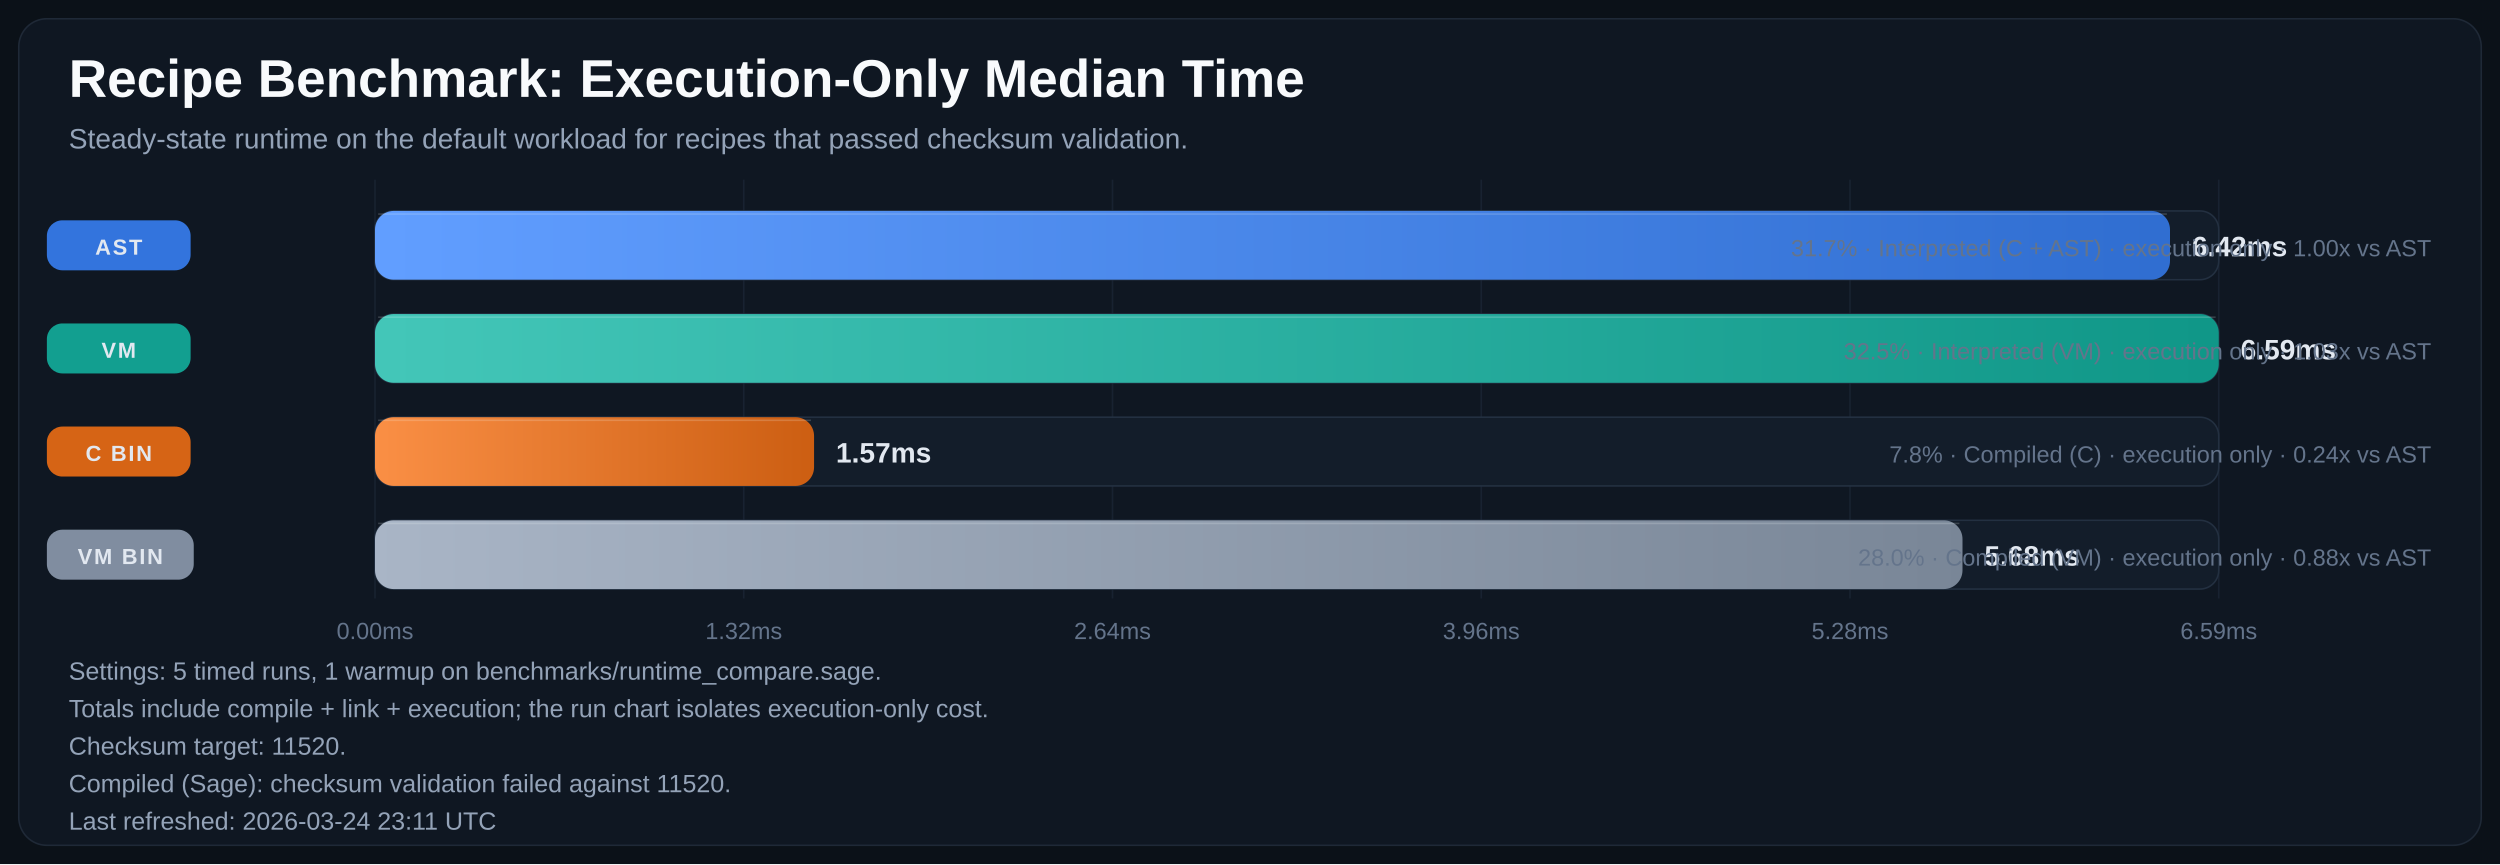
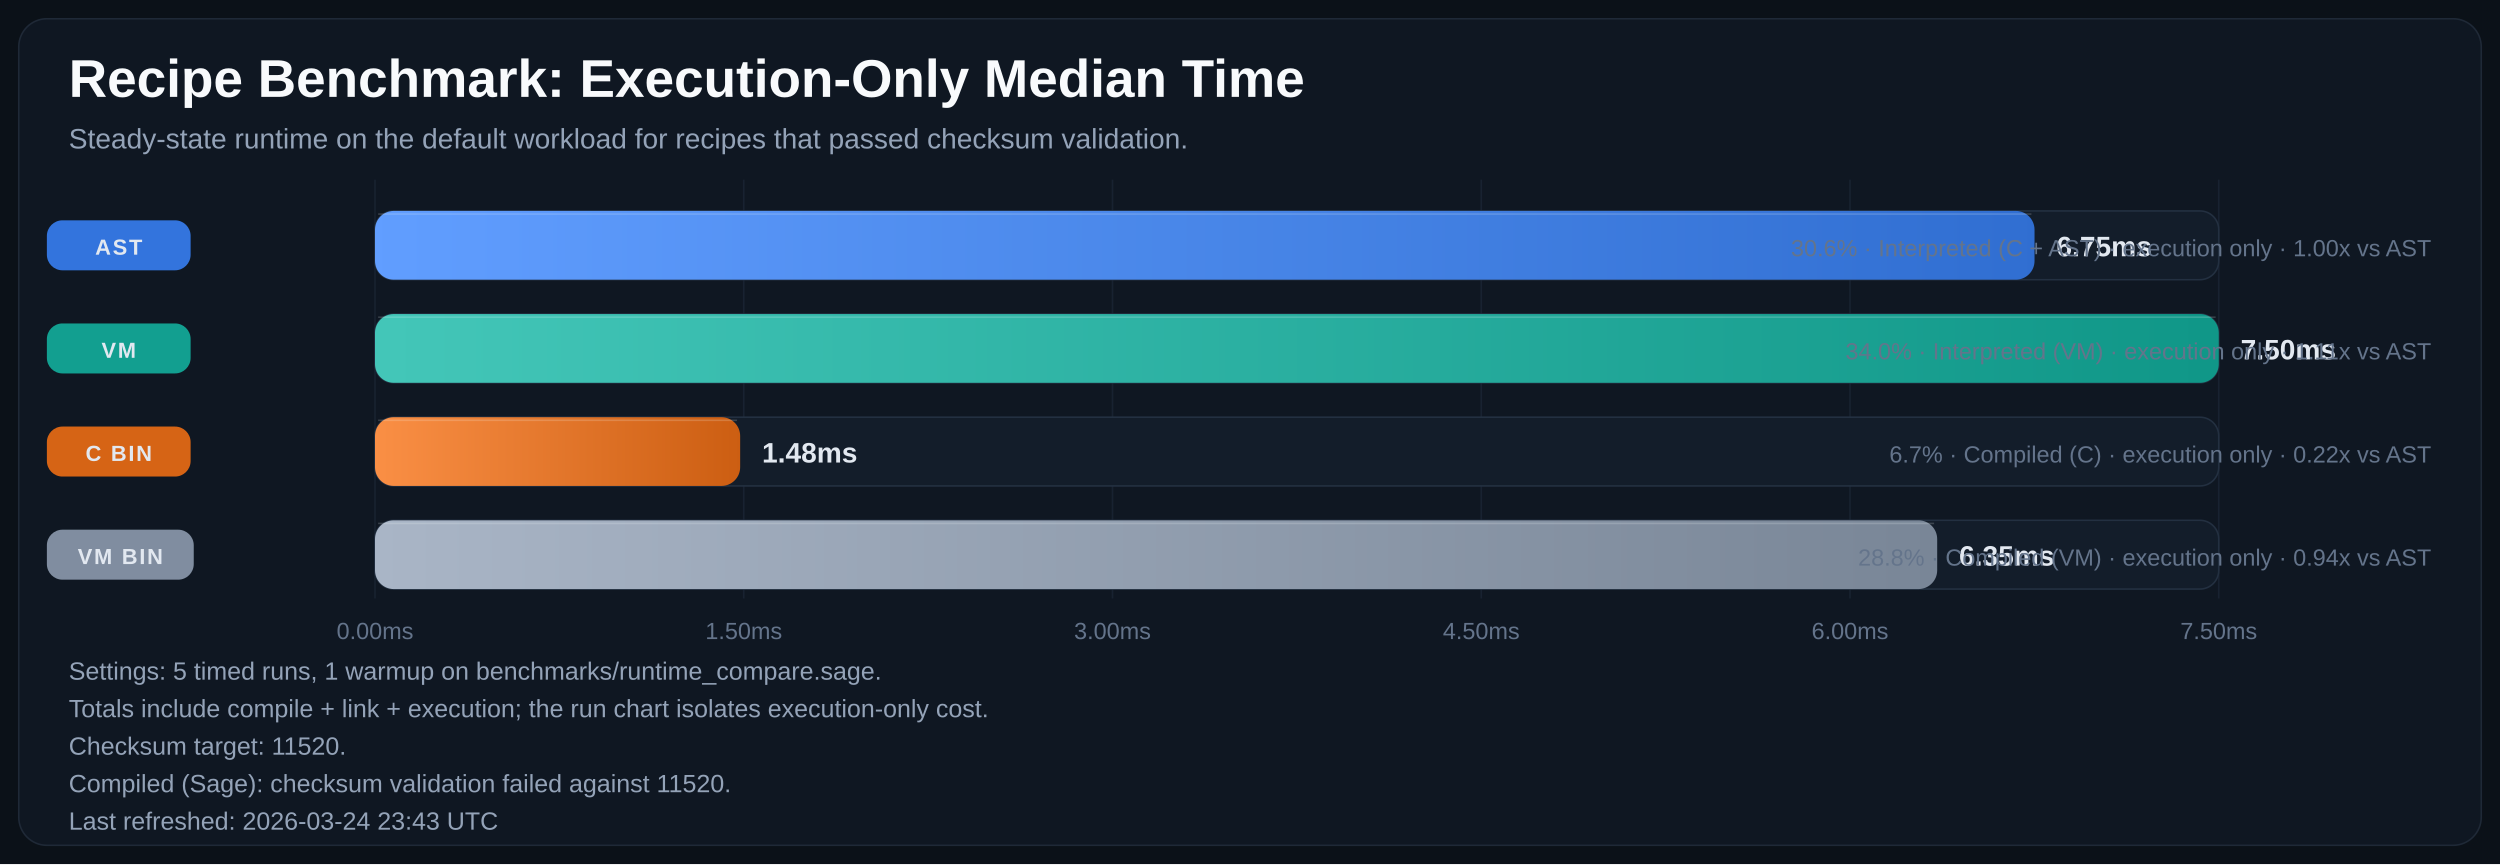
<svg xmlns="http://www.w3.org/2000/svg" width="1600" height="553" viewBox="0 0 1600 553" role="img" aria-labelledby="title desc">
  <defs>
    <linearGradient id="bar-gradient-0" x1="0%" y1="0%" x2="100%" y2="0%">
      <stop offset="0%" stop-color="#619EFF" />
      <stop offset="100%" stop-color="#306ED1" />
    </linearGradient>
    <linearGradient id="bar-gradient-1" x1="0%" y1="0%" x2="100%" y2="0%">
      <stop offset="0%" stop-color="#43C6B8" />
      <stop offset="100%" stop-color="#109788" />
    </linearGradient>
    <linearGradient id="bar-gradient-2" x1="0%" y1="0%" x2="100%" y2="0%">
      <stop offset="0%" stop-color="#FA8F45" />
      <stop offset="100%" stop-color="#CC5E12" />
    </linearGradient>
    <linearGradient id="bar-gradient-3" x1="0%" y1="0%" x2="100%" y2="0%">
      <stop offset="0%" stop-color="#A9B5C6" />
      <stop offset="100%" stop-color="#798697" />
    </linearGradient>
  </defs>
  <rect width="100%" height="100%" fill="#0B1118" />
  <rect x="12" y="12" width="1576" height="529" rx="18" fill="#0F1722" stroke="#1F2937" />
  <text x="44" y="62" fill="#F8FAFC" font-size="34" font-family="Segoe UI, Arial, sans-serif" font-weight="700">Recipe Benchmark: Execution-Only Median Time</text>
  <text x="44" y="95" fill="#94A3B8" font-size="18" font-family="Segoe UI, Arial, sans-serif">Steady-state runtime on the default workload for recipes that passed checksum validation.</text>
  <line x1="240.0" y1="115" x2="240.0" y2="383" stroke="#182231" stroke-width="1" />
  <text x="240.0" y="409" text-anchor="middle" fill="#64748B" font-size="15" font-family="Segoe UI, Arial, sans-serif">0.00ms</text>
  <line x1="476.0" y1="115" x2="476.0" y2="383" stroke="#182231" stroke-width="1" />
-   <text x="476.0" y="409" text-anchor="middle" fill="#64748B" font-size="15" font-family="Segoe UI, Arial, sans-serif">1.32ms</text>
+   <text x="476.0" y="409" text-anchor="middle" fill="#64748B" font-size="15" font-family="Segoe UI, Arial, sans-serif">1.50ms</text>
  <line x1="712.0" y1="115" x2="712.0" y2="383" stroke="#182231" stroke-width="1" />
-   <text x="712.0" y="409" text-anchor="middle" fill="#64748B" font-size="15" font-family="Segoe UI, Arial, sans-serif">2.64ms</text>
+   <text x="712.0" y="409" text-anchor="middle" fill="#64748B" font-size="15" font-family="Segoe UI, Arial, sans-serif">3.00ms</text>
  <line x1="948.0" y1="115" x2="948.0" y2="383" stroke="#182231" stroke-width="1" />
-   <text x="948.0" y="409" text-anchor="middle" fill="#64748B" font-size="15" font-family="Segoe UI, Arial, sans-serif">3.96ms</text>
+   <text x="948.0" y="409" text-anchor="middle" fill="#64748B" font-size="15" font-family="Segoe UI, Arial, sans-serif">4.50ms</text>
  <line x1="1184.0" y1="115" x2="1184.0" y2="383" stroke="#182231" stroke-width="1" />
-   <text x="1184.0" y="409" text-anchor="middle" fill="#64748B" font-size="15" font-family="Segoe UI, Arial, sans-serif">5.28ms</text>
+   <text x="1184.0" y="409" text-anchor="middle" fill="#64748B" font-size="15" font-family="Segoe UI, Arial, sans-serif">6.00ms</text>
  <line x1="1420.0" y1="115" x2="1420.0" y2="383" stroke="#182231" stroke-width="1" />
-   <text x="1420.0" y="409" text-anchor="middle" fill="#64748B" font-size="15" font-family="Segoe UI, Arial, sans-serif">6.59ms</text>
+   <text x="1420.0" y="409" text-anchor="middle" fill="#64748B" font-size="15" font-family="Segoe UI, Arial, sans-serif">7.50ms</text>
  <rect x="30" y="141.0" width="92" height="32" rx="10" fill="#3479E6" opacity="0.95" />
  <text x="76.0" y="163.0" text-anchor="middle" fill="#E2E8F0" font-size="14" font-family="Segoe UI, Arial, sans-serif" font-weight="700" letter-spacing="1.1">AST</text>
  <rect x="240" y="135" width="1180" height="44" rx="12" fill="#131D2A" stroke="#233041" />
-   <rect x="240" y="135" width="1148.8" height="44" rx="12" fill="url(#bar-gradient-0)" />
-   <line x1="242.0" y1="137.0" x2="1386.8" y2="137.0" stroke="#F8FAFC" stroke-opacity="0.18" />
-   <text x="1402.8" y="164.0" fill="#E2E8F0" font-size="18" font-family="Segoe UI, Arial, sans-serif" font-weight="700">6.42ms</text>
-   <text x="1556" y="164.0" text-anchor="end" fill="#64748B" font-size="15" font-family="Segoe UI, Arial, sans-serif">31.7% · Interpreted (C + AST) · execution only · 1.00x vs AST</text>
+   <rect x="240" y="135" width="1062.1" height="44" rx="12" fill="url(#bar-gradient-0)" />
+   <line x1="242.0" y1="137.0" x2="1300.1" y2="137.0" stroke="#F8FAFC" stroke-opacity="0.18" />
+   <text x="1316.1" y="164.0" fill="#E2E8F0" font-size="18" font-family="Segoe UI, Arial, sans-serif" font-weight="700">6.75ms</text>
+   <text x="1556" y="164.0" text-anchor="end" fill="#64748B" font-size="15" font-family="Segoe UI, Arial, sans-serif">30.6% · Interpreted (C + AST) · execution only · 1.00x vs AST</text>
  <rect x="30" y="207.0" width="92" height="32" rx="10" fill="#12A695" opacity="0.95" />
  <text x="76.0" y="229.0" text-anchor="middle" fill="#E2E8F0" font-size="14" font-family="Segoe UI, Arial, sans-serif" font-weight="700" letter-spacing="1.1">VM</text>
  <rect x="240" y="201" width="1180" height="44" rx="12" fill="#131D2A" stroke="#233041" />
  <rect x="240" y="201" width="1180.0" height="44" rx="12" fill="url(#bar-gradient-1)" />
  <line x1="242.0" y1="203.0" x2="1418.0" y2="203.0" stroke="#F8FAFC" stroke-opacity="0.18" />
-   <text x="1434.0" y="230.0" fill="#E2E8F0" font-size="18" font-family="Segoe UI, Arial, sans-serif" font-weight="700">6.59ms</text>
-   <text x="1556" y="230.0" text-anchor="end" fill="#64748B" font-size="15" font-family="Segoe UI, Arial, sans-serif">32.5% · Interpreted (VM) · execution only · 1.03x vs AST</text>
+   <text x="1434.0" y="230.0" fill="#E2E8F0" font-size="18" font-family="Segoe UI, Arial, sans-serif" font-weight="700">7.50ms</text>
+   <text x="1556" y="230.0" text-anchor="end" fill="#64748B" font-size="15" font-family="Segoe UI, Arial, sans-serif">34.0% · Interpreted (VM) · execution only · 1.11x vs AST</text>
  <rect x="30" y="273.0" width="92" height="32" rx="10" fill="#E06814" opacity="0.95" />
  <text x="76.0" y="295.0" text-anchor="middle" fill="#E2E8F0" font-size="14" font-family="Segoe UI, Arial, sans-serif" font-weight="700" letter-spacing="1.1">C BIN</text>
  <rect x="240" y="267" width="1180" height="44" rx="12" fill="#131D2A" stroke="#233041" />
-   <rect x="240" y="267" width="281.0" height="44" rx="12" fill="url(#bar-gradient-2)" />
-   <line x1="242.0" y1="269.0" x2="519.0" y2="269.0" stroke="#F8FAFC" stroke-opacity="0.18" />
-   <text x="535.0" y="296.0" fill="#E2E8F0" font-size="18" font-family="Segoe UI, Arial, sans-serif" font-weight="700">1.57ms</text>
-   <text x="1556" y="296.0" text-anchor="end" fill="#64748B" font-size="15" font-family="Segoe UI, Arial, sans-serif">7.8% · Compiled (C) · execution only · 0.24x vs AST</text>
+   <rect x="240" y="267" width="233.7" height="44" rx="12" fill="url(#bar-gradient-2)" />
+   <line x1="242.0" y1="269.0" x2="471.7" y2="269.0" stroke="#F8FAFC" stroke-opacity="0.18" />
+   <text x="487.7" y="296.0" fill="#E2E8F0" font-size="18" font-family="Segoe UI, Arial, sans-serif" font-weight="700">1.48ms</text>
+   <text x="1556" y="296.0" text-anchor="end" fill="#64748B" font-size="15" font-family="Segoe UI, Arial, sans-serif">6.7% · Compiled (C) · execution only · 0.22x vs AST</text>
  <rect x="30" y="339.0" width="94" height="32" rx="10" fill="#8593A6" opacity="0.95" />
  <text x="77.0" y="361.0" text-anchor="middle" fill="#E2E8F0" font-size="14" font-family="Segoe UI, Arial, sans-serif" font-weight="700" letter-spacing="1.1">VM BIN</text>
  <rect x="240" y="333" width="1180" height="44" rx="12" fill="#131D2A" stroke="#233041" />
-   <rect x="240" y="333" width="1016.0" height="44" rx="12" fill="url(#bar-gradient-3)" />
-   <line x1="242.0" y1="335.0" x2="1254.0" y2="335.0" stroke="#F8FAFC" stroke-opacity="0.18" />
-   <text x="1270.0" y="362.0" fill="#E2E8F0" font-size="18" font-family="Segoe UI, Arial, sans-serif" font-weight="700">5.68ms</text>
-   <text x="1556" y="362.0" text-anchor="end" fill="#64748B" font-size="15" font-family="Segoe UI, Arial, sans-serif">28.0% · Compiled (VM) · execution only · 0.88x vs AST</text>
+   <rect x="240" y="333" width="999.8" height="44" rx="12" fill="url(#bar-gradient-3)" />
+   <line x1="242.0" y1="335.0" x2="1237.8" y2="335.0" stroke="#F8FAFC" stroke-opacity="0.18" />
+   <text x="1253.8" y="362.0" fill="#E2E8F0" font-size="18" font-family="Segoe UI, Arial, sans-serif" font-weight="700">6.35ms</text>
+   <text x="1556" y="362.0" text-anchor="end" fill="#64748B" font-size="15" font-family="Segoe UI, Arial, sans-serif">28.8% · Compiled (VM) · execution only · 0.94x vs AST</text>
  <text x="44" y="435" fill="#94A3B8" font-size="16" font-family="Segoe UI, Arial, sans-serif">Settings: 5 timed runs, 1 warmup on benchmarks/runtime_compare.sage.</text>
  <text x="44" y="459" fill="#94A3B8" font-size="16" font-family="Segoe UI, Arial, sans-serif">Totals include compile + link + execution; the run chart isolates execution-only cost.</text>
  <text x="44" y="483" fill="#94A3B8" font-size="16" font-family="Segoe UI, Arial, sans-serif">Checksum target: 11520.</text>
  <text x="44" y="507" fill="#94A3B8" font-size="16" font-family="Segoe UI, Arial, sans-serif">Compiled (Sage): checksum validation failed against 11520.</text>
-   <text x="44" y="531" fill="#94A3B8" font-size="16" font-family="Segoe UI, Arial, sans-serif">Last refreshed: 2026-03-24 23:11 UTC</text>
+   <text x="44" y="531" fill="#94A3B8" font-size="16" font-family="Segoe UI, Arial, sans-serif">Last refreshed: 2026-03-24 23:43 UTC</text>
</svg>
